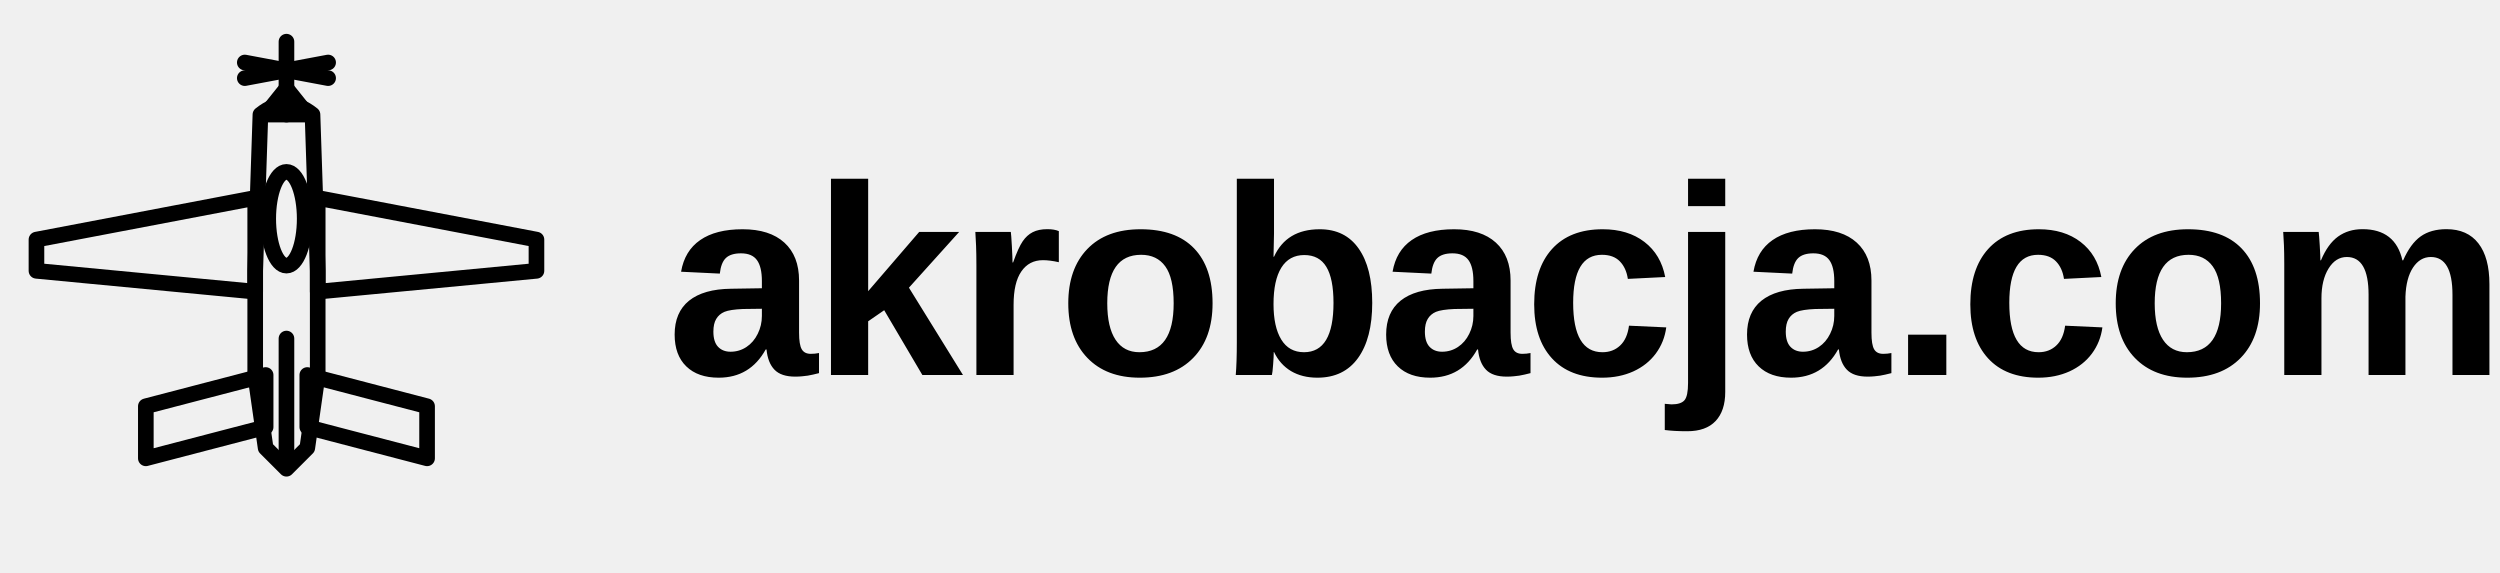
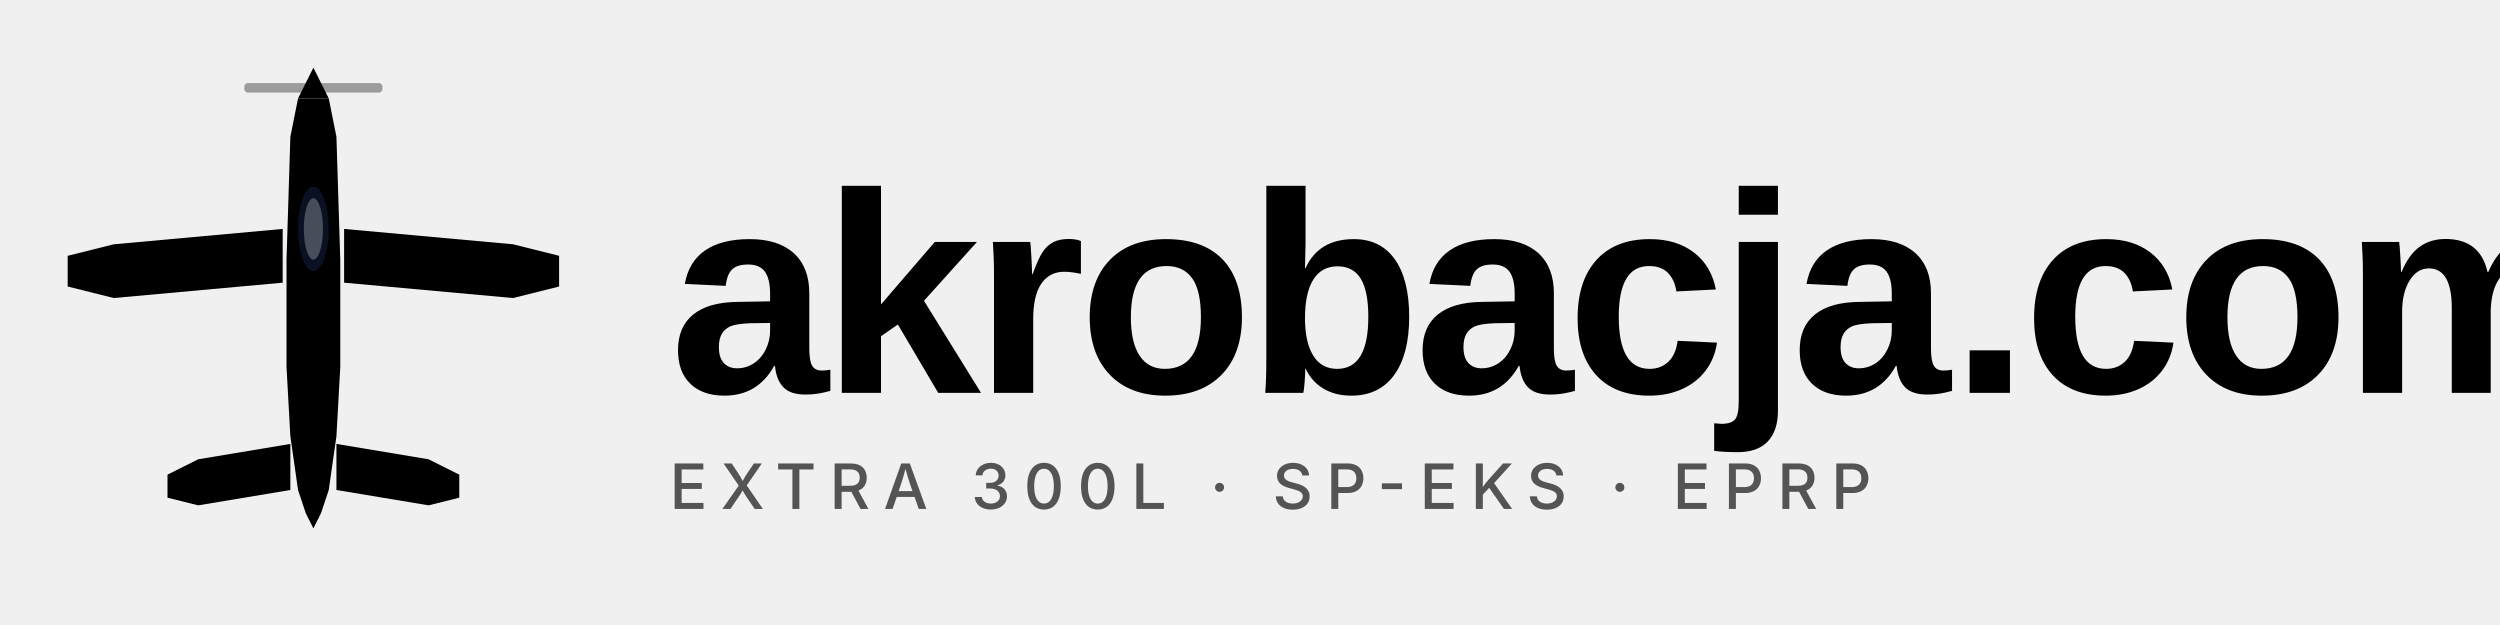
- <svg xmlns="http://www.w3.org/2000/svg" viewBox="0 0 480 110" fill="none" stroke="currentColor" aria-label="akrobacja.com — Extra 300L">
-   <g stroke-width="3" stroke-linecap="round" stroke-linejoin="round">
-     <line x1="55" y1="8" x2="55" y2="22" />
-     <line x1="47" y1="12" x2="63" y2="15" />
-     <line x1="63" y1="12" x2="47" y2="15" />
-     <path d="M51 22 L55 17 L59 22 Z" />
-     <path d="M50 22 Q55 18 60 22 L61 52 L61 72 L59 86 L55 90 L51 86 L49 72 L49 52 Z" />
-     <ellipse cx="55" cy="42" rx="3.5" ry="9" />
-     <path d="M7 46 L49 38 L49 56 L7 52 Z" />
-     <path d="M103 46 L61 38 L61 56 L103 52 Z" />
-     <path d="M28 78 L51 72 L51 82 L28 88 Z" />
-     <path d="M82 78 L59 72 L59 82 L82 88 Z" />
-     <line x1="55" y1="65" x2="55" y2="88" />
+ <svg xmlns="http://www.w3.org/2000/svg" viewBox="0 0 560 140" fill="currentColor" aria-label="akrobacja.com — Extra 300L">
+   <g transform="translate(10 10) scale(0.86)">
+     <rect x="52" y="10" width="36" height="2.5" rx="1" opacity="0.35" />
+     <path d="M66 14 L70 6 L74 14 Z" />
+     <path d="M66 14 L64 24 L63 56 L63 84 L64 102 L66 116 L68 122 L70 126 L72 122 L74 116 L76 102 L77 84 L77 56 L76 24 L74 14 Z" />
+     <path d="M62 48 L18 52 L6 55 L6 63 L18 66 L62 62 Z" />
+     <path d="M78 48 L122 52 L134 55 L134 63 L122 66 L78 62 Z" />
+     <ellipse cx="70" cy="48" rx="4" ry="11" fill="#0A1428" opacity="0.85" />
+     <ellipse cx="70" cy="48" rx="2.5" ry="8" fill="white" opacity="0.25" />
+     <path d="M64 104 L40 108 L32 112 L32 118 L40 120 L64 116 Z" />
+     <path d="M76 104 L100 108 L108 112 L108 118 L100 120 L76 116 Z" />
+     <rect x="68.5" y="90" width="3" height="34" rx="1.5" />
  </g>
-   <g fill="currentColor" stroke="none">
-     <text x="128" y="72" font-family="Montserrat, 'Helvetica Neue', Arial, sans-serif" font-weight="800" font-size="52" letter-spacing="-1">akrobacja<tspan fill="currentColor" opacity="0.55">.com</tspan>
-     </text>
-   </g>
+   <text x="150" y="88" font-family="Montserrat, 'Helvetica Neue', Arial, sans-serif" font-weight="800" font-size="64" letter-spacing="-1.5">akrobacja<tspan opacity="0.5">.com</tspan>
+   </text>
+   <text x="150" y="114" font-family="Inter, Arial, sans-serif" font-weight="500" font-size="14" letter-spacing="3" opacity="0.65">EXTRA 300L · SP-EKS · EPRP</text>
</svg>
